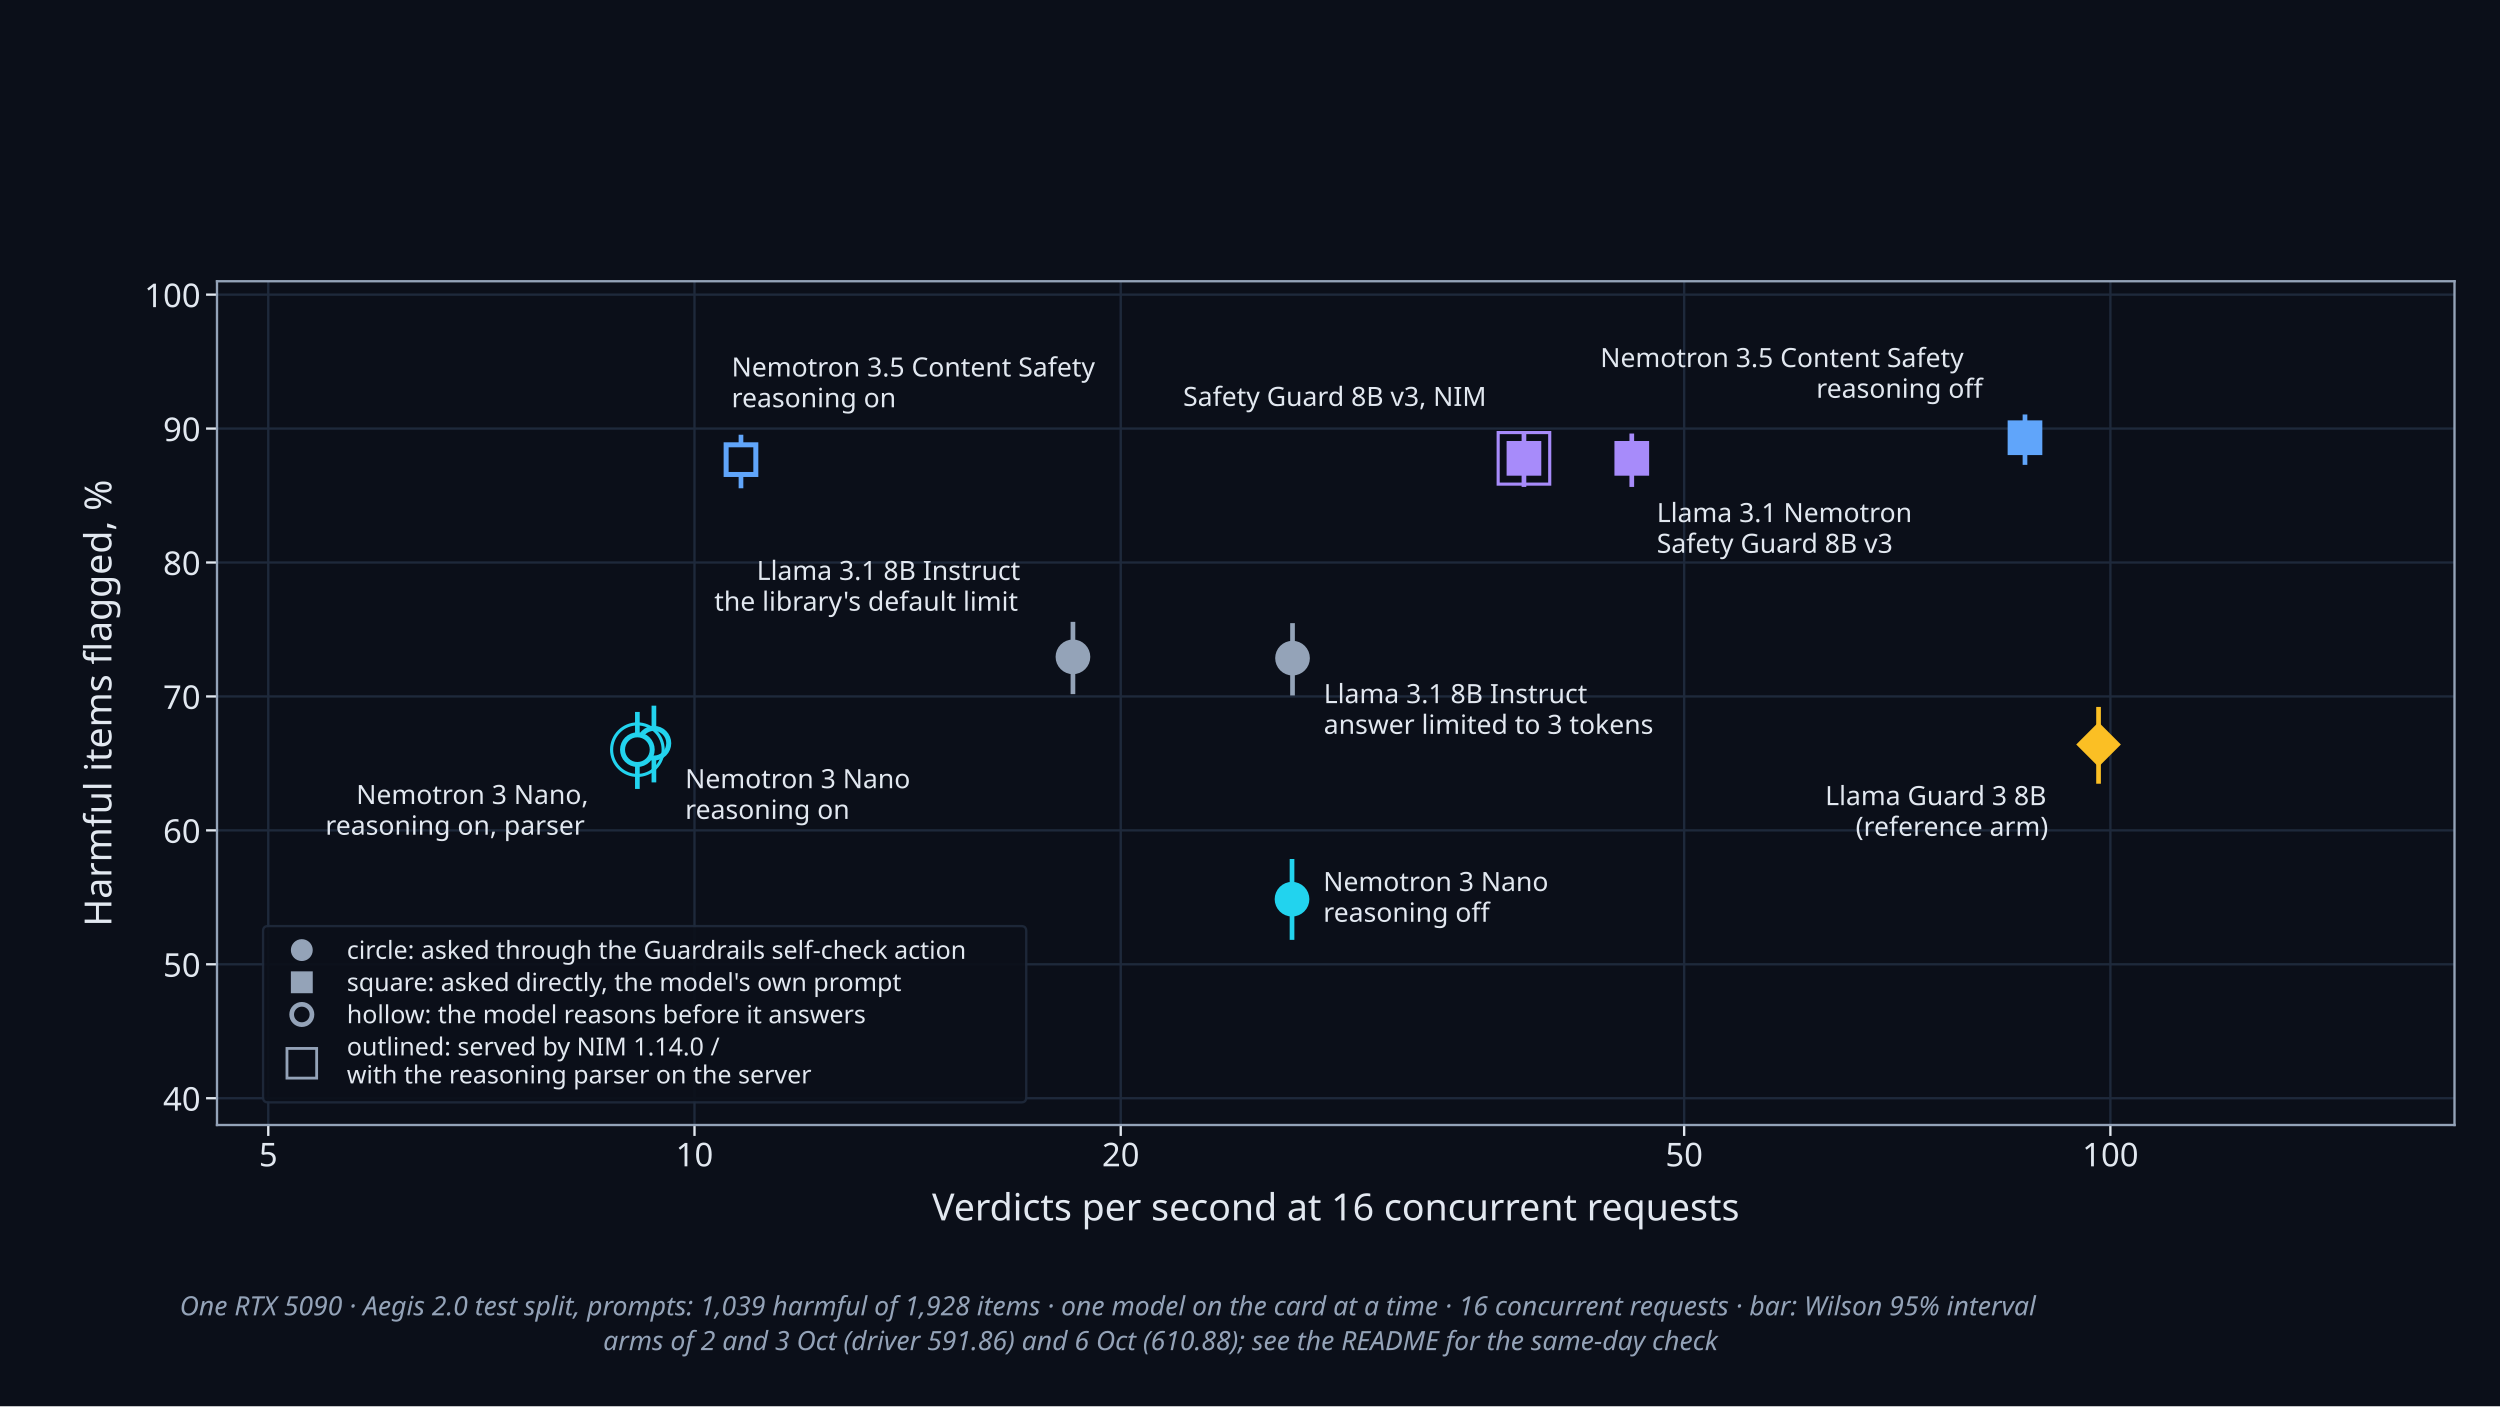
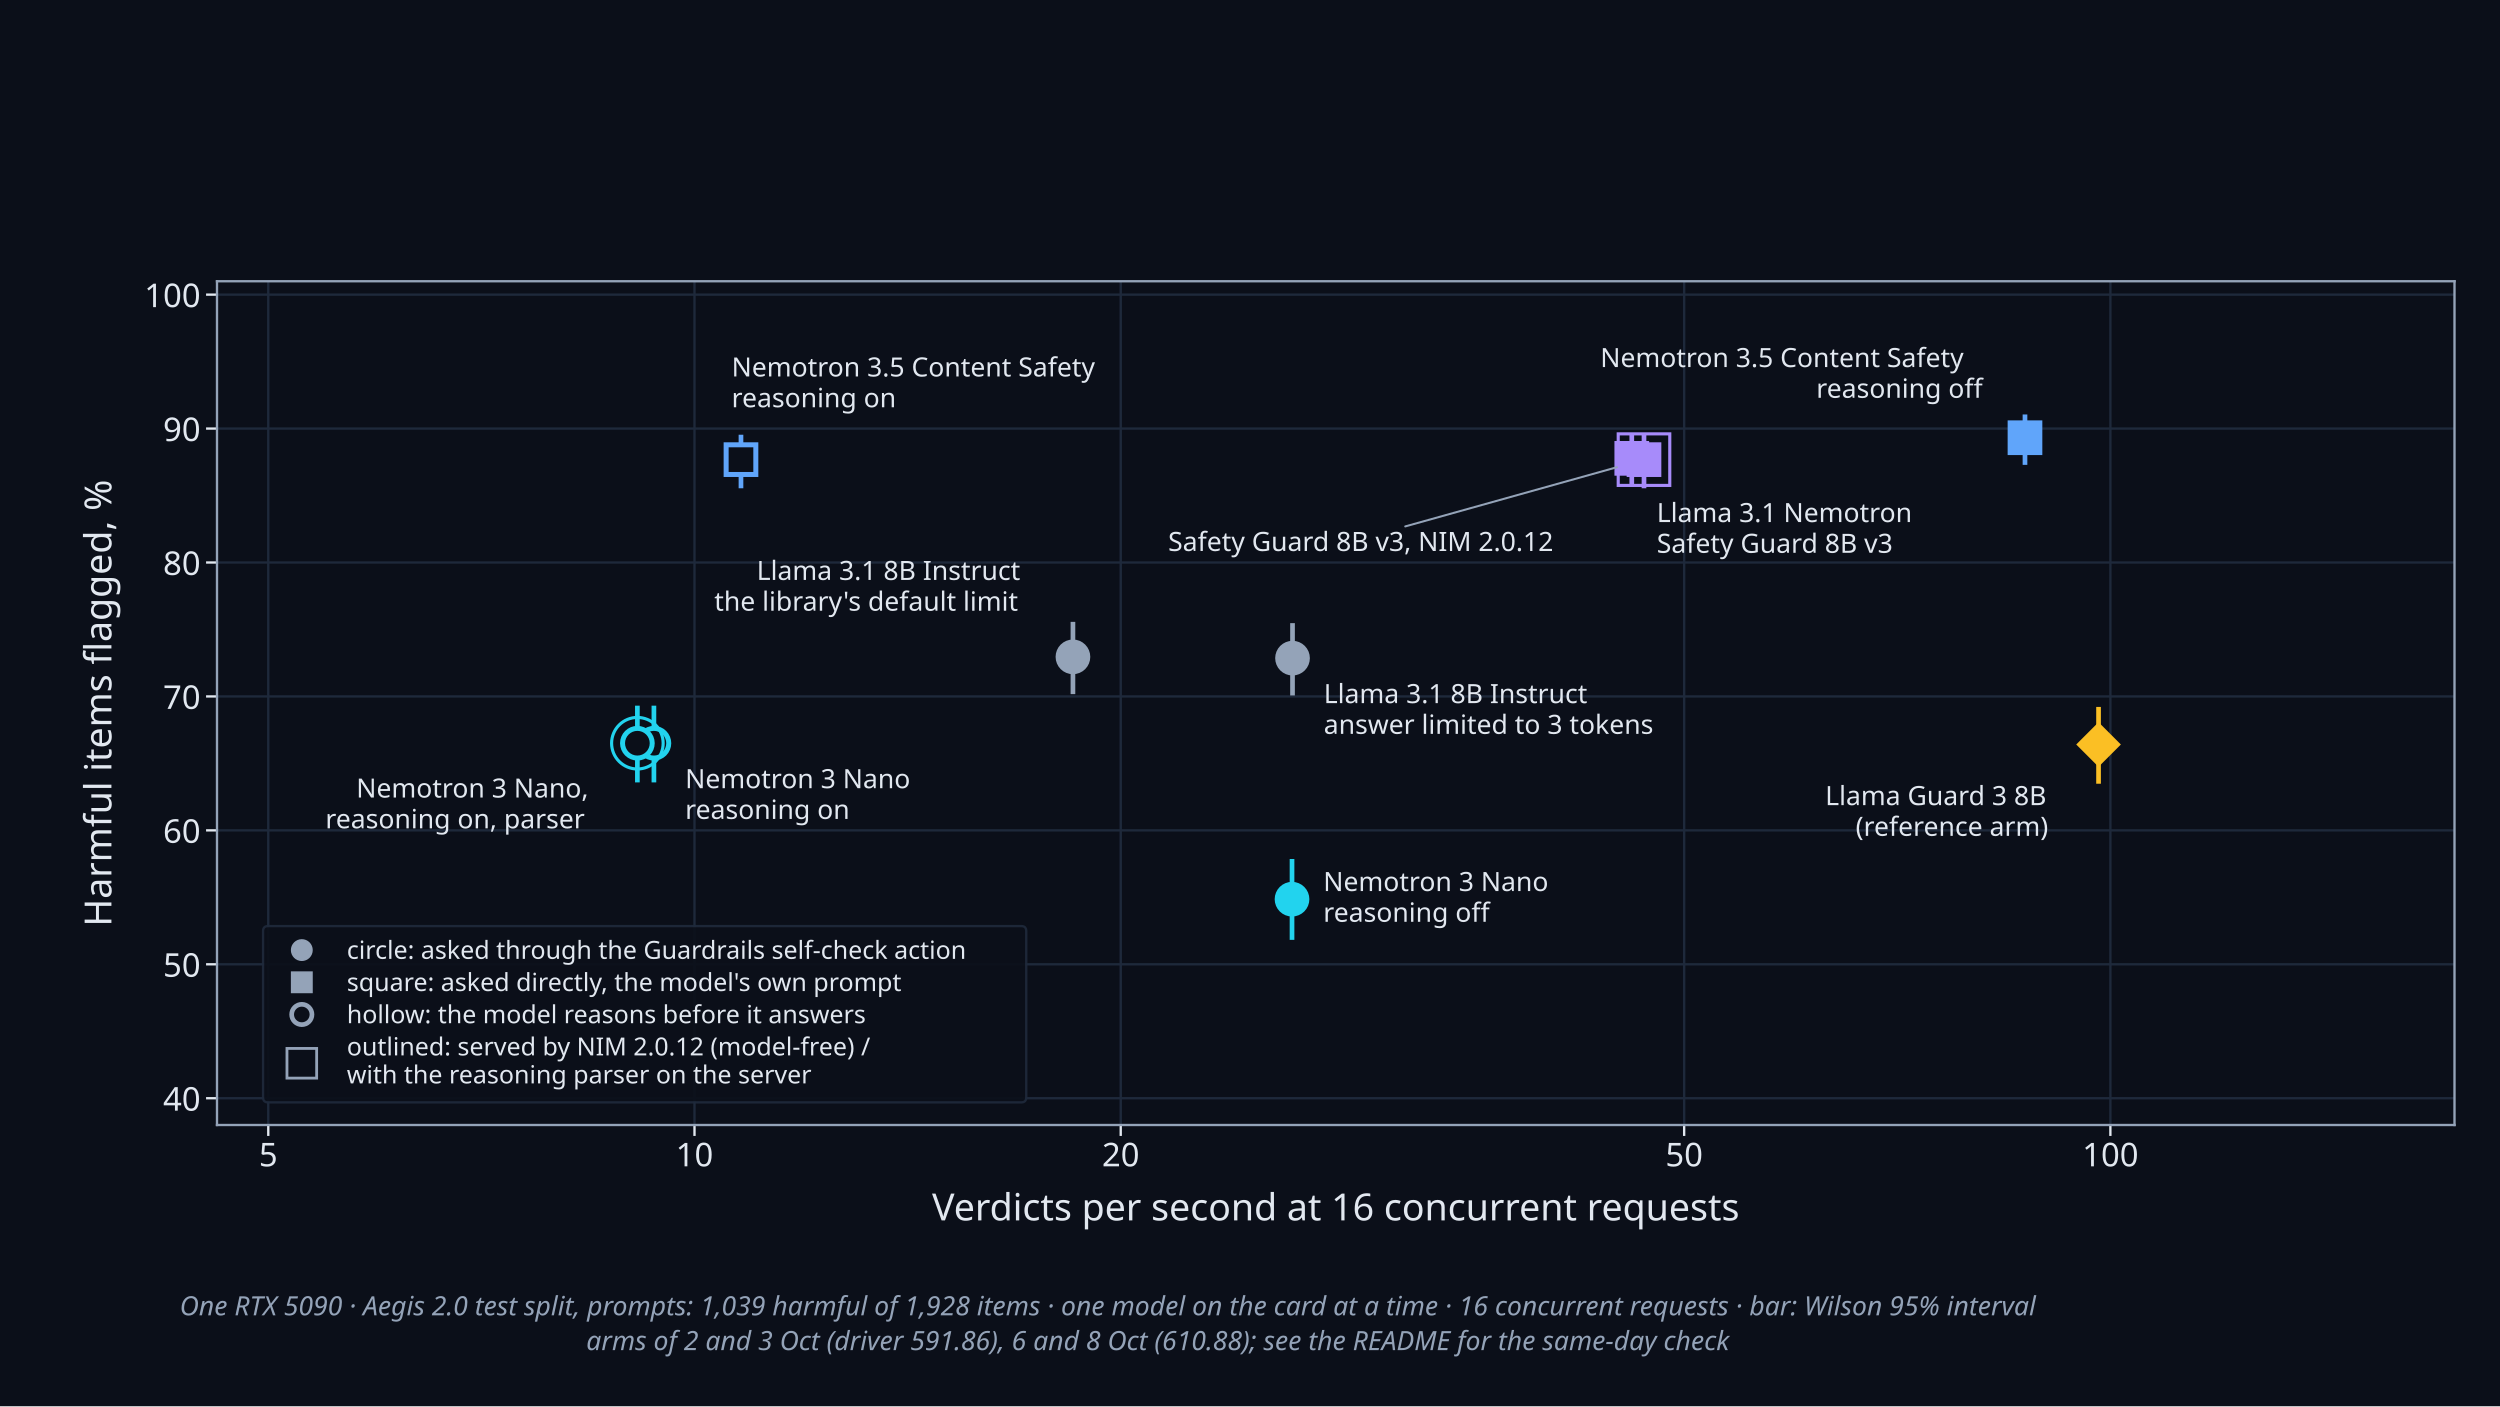
<svg xmlns="http://www.w3.org/2000/svg" xmlns:xlink="http://www.w3.org/1999/xlink" width="1600" height="900" viewBox="0 0 1600 900" version="1.1">
  <defs>
    <style type="text/css">*{stroke-linejoin: round; stroke-linecap: butt}</style>
  </defs>
  <g id="figure_1">
    <g id="patch_1">
      <path d="M 0 900  L 1600 900  L 1600 0  L 0 0  z " style="fill: #0b0f19" />
    </g>
    <g id="axes_1">
      <g id="patch_2">
        <path d="M 138.88 720  L 1570.88 720  L 1570.88 180  L 138.88 180  z " style="fill: #0b0f19" />
      </g>
      <g id="matplotlib.axis_1">
        <g id="xtick_1">
          <g id="line2d_1">
            <path d="M 171.694 720  L 171.694 180  " clip-path="url(#p97b2269379)" style="fill: none; stroke: #1e293b; stroke-width: 1.5; stroke-linecap: square" />
          </g>
          <g id="line2d_2">
            <defs>
              <path id="m43cc0d73b4" d="M 0 0  L 0 7  " style="stroke: #e2e8f0; stroke-width: 1.5" />
            </defs>
            <g>
              <use xlink:href="#m43cc0d73b4" x="171.694" y="720" style="fill: #e2e8f0; stroke: #e2e8f0; stroke-width: 1.5" />
            </g>
          </g>
          <g id="text_1">
            <text style="font-size: 21px; font-family: 'Space Grotesk', sans-serif; text-anchor: middle; fill: #e2e8f0" x="171.694" y="746.457" transform="rotate(-0 171.6943 746.4567)">5</text>
          </g>
        </g>
        <g id="xtick_2">
          <g id="line2d_3">
            <path d="M 444.478 720  L 444.478 180  " clip-path="url(#p97b2269379)" style="fill: none; stroke: #1e293b; stroke-width: 1.5; stroke-linecap: square" />
          </g>
          <g id="line2d_4">
            <g>
              <use xlink:href="#m43cc0d73b4" x="444.478" y="720" style="fill: #e2e8f0; stroke: #e2e8f0; stroke-width: 1.5" />
            </g>
          </g>
          <g id="text_2">
            <text style="font-size: 21px; font-family: 'Space Grotesk', sans-serif; text-anchor: middle; fill: #e2e8f0" x="444.478" y="746.457" transform="rotate(-0 444.4782 746.4567)">10</text>
          </g>
        </g>
        <g id="xtick_3">
          <g id="line2d_5">
            <path d="M 717.262 720  L 717.262 180  " clip-path="url(#p97b2269379)" style="fill: none; stroke: #1e293b; stroke-width: 1.5; stroke-linecap: square" />
          </g>
          <g id="line2d_6">
            <g>
              <use xlink:href="#m43cc0d73b4" x="717.262" y="720" style="fill: #e2e8f0; stroke: #e2e8f0; stroke-width: 1.5" />
            </g>
          </g>
          <g id="text_3">
            <text style="font-size: 21px; font-family: 'Space Grotesk', sans-serif; text-anchor: middle; fill: #e2e8f0" x="717.262" y="746.457" transform="rotate(-0 717.2621 746.4567)">20</text>
          </g>
        </g>
        <g id="xtick_4">
          <g id="line2d_7">
            <path d="M 1077.863 720  L 1077.863 180  " clip-path="url(#p97b2269379)" style="fill: none; stroke: #1e293b; stroke-width: 1.5; stroke-linecap: square" />
          </g>
          <g id="line2d_8">
            <g>
              <use xlink:href="#m43cc0d73b4" x="1077.863" y="720" style="fill: #e2e8f0; stroke: #e2e8f0; stroke-width: 1.5" />
            </g>
          </g>
          <g id="text_4">
            <text style="font-size: 21px; font-family: 'Space Grotesk', sans-serif; text-anchor: middle; fill: #e2e8f0" x="1077.863" y="746.457" transform="rotate(-0 1077.863 746.4567)">50</text>
          </g>
        </g>
        <g id="xtick_5">
          <g id="line2d_9">
            <path d="M 1350.647 720  L 1350.647 180  " clip-path="url(#p97b2269379)" style="fill: none; stroke: #1e293b; stroke-width: 1.5; stroke-linecap: square" />
          </g>
          <g id="line2d_10">
            <g>
              <use xlink:href="#m43cc0d73b4" x="1350.647" y="720" style="fill: #e2e8f0; stroke: #e2e8f0; stroke-width: 1.5" />
            </g>
          </g>
          <g id="text_5">
            <text style="font-size: 21px; font-family: 'Space Grotesk', sans-serif; text-anchor: middle; fill: #e2e8f0" x="1350.647" y="746.457" transform="rotate(-0 1350.647 746.4567)">100</text>
          </g>
        </g>
        <g id="text_6">
          <text style="font-size: 24px; font-family: 'Space Grotesk', sans-serif; text-anchor: middle; fill: #e2e8f0" x="854.88" y="781.06" transform="rotate(-0 854.88 781.0603)">Verdicts per second at 16 concurrent requests</text>
        </g>
      </g>
      <g id="matplotlib.axis_2">
        <g id="ytick_1">
          <g id="line2d_11">
            <path d="M 138.88 702.857  L 1570.88 702.857  " clip-path="url(#p97b2269379)" style="fill: none; stroke: #1e293b; stroke-width: 1.5; stroke-linecap: square" />
          </g>
          <g id="line2d_12">
            <defs>
              <path id="mf7e3c750fd" d="M 0 0  L -7 0  " style="stroke: #e2e8f0; stroke-width: 1.5" />
            </defs>
            <g>
              <use xlink:href="#mf7e3c750fd" x="138.88" y="702.857" style="fill: #e2e8f0; stroke: #e2e8f0; stroke-width: 1.5" />
            </g>
          </g>
          <g id="text_7">
            <text style="font-size: 21px; font-family: 'Space Grotesk', sans-serif; text-anchor: end; fill: #e2e8f0" x="128.38" y="710.836" transform="rotate(-0 128.38 710.8355)">40</text>
          </g>
        </g>
        <g id="ytick_2">
          <g id="line2d_13">
            <path d="M 138.88 617.143  L 1570.88 617.143  " clip-path="url(#p97b2269379)" style="fill: none; stroke: #1e293b; stroke-width: 1.5; stroke-linecap: square" />
          </g>
          <g id="line2d_14">
            <g>
              <use xlink:href="#mf7e3c750fd" x="138.88" y="617.143" style="fill: #e2e8f0; stroke: #e2e8f0; stroke-width: 1.5" />
            </g>
          </g>
          <g id="text_8">
            <text style="font-size: 21px; font-family: 'Space Grotesk', sans-serif; text-anchor: end; fill: #e2e8f0" x="128.38" y="625.121" transform="rotate(-0 128.38 625.1212)">50</text>
          </g>
        </g>
        <g id="ytick_3">
          <g id="line2d_15">
            <path d="M 138.88 531.429  L 1570.88 531.429  " clip-path="url(#p97b2269379)" style="fill: none; stroke: #1e293b; stroke-width: 1.5; stroke-linecap: square" />
          </g>
          <g id="line2d_16">
            <g>
              <use xlink:href="#mf7e3c750fd" x="138.88" y="531.429" style="fill: #e2e8f0; stroke: #e2e8f0; stroke-width: 1.5" />
            </g>
          </g>
          <g id="text_9">
            <text style="font-size: 21px; font-family: 'Space Grotesk', sans-serif; text-anchor: end; fill: #e2e8f0" x="128.38" y="539.407" transform="rotate(-0 128.38 539.4069)">60</text>
          </g>
        </g>
        <g id="ytick_4">
          <g id="line2d_17">
            <path d="M 138.88 445.714  L 1570.88 445.714  " clip-path="url(#p97b2269379)" style="fill: none; stroke: #1e293b; stroke-width: 1.5; stroke-linecap: square" />
          </g>
          <g id="line2d_18">
            <g>
              <use xlink:href="#mf7e3c750fd" x="138.88" y="445.714" style="fill: #e2e8f0; stroke: #e2e8f0; stroke-width: 1.5" />
            </g>
          </g>
          <g id="text_10">
            <text style="font-size: 21px; font-family: 'Space Grotesk', sans-serif; text-anchor: end; fill: #e2e8f0" x="128.38" y="453.693" transform="rotate(-0 128.38 453.6926)">70</text>
          </g>
        </g>
        <g id="ytick_5">
          <g id="line2d_19">
            <path d="M 138.88 360  L 1570.88 360  " clip-path="url(#p97b2269379)" style="fill: none; stroke: #1e293b; stroke-width: 1.5; stroke-linecap: square" />
          </g>
          <g id="line2d_20">
            <g>
              <use xlink:href="#mf7e3c750fd" x="138.88" y="360" style="fill: #e2e8f0; stroke: #e2e8f0; stroke-width: 1.5" />
            </g>
          </g>
          <g id="text_11">
            <text style="font-size: 21px; font-family: 'Space Grotesk', sans-serif; text-anchor: end; fill: #e2e8f0" x="128.38" y="367.978" transform="rotate(-0 128.38 367.9784)">80</text>
          </g>
        </g>
        <g id="ytick_6">
          <g id="line2d_21">
            <path d="M 138.88 274.286  L 1570.88 274.286  " clip-path="url(#p97b2269379)" style="fill: none; stroke: #1e293b; stroke-width: 1.5; stroke-linecap: square" />
          </g>
          <g id="line2d_22">
            <g>
              <use xlink:href="#mf7e3c750fd" x="138.88" y="274.286" style="fill: #e2e8f0; stroke: #e2e8f0; stroke-width: 1.5" />
            </g>
          </g>
          <g id="text_12">
            <text style="font-size: 21px; font-family: 'Space Grotesk', sans-serif; text-anchor: end; fill: #e2e8f0" x="128.38" y="282.264" transform="rotate(-0 128.38 282.2641)">90</text>
          </g>
        </g>
        <g id="ytick_7">
          <g id="line2d_23">
            <path d="M 138.88 188.571  L 1570.88 188.571  " clip-path="url(#p97b2269379)" style="fill: none; stroke: #1e293b; stroke-width: 1.5; stroke-linecap: square" />
          </g>
          <g id="line2d_24">
            <g>
              <use xlink:href="#mf7e3c750fd" x="138.88" y="188.571" style="fill: #e2e8f0; stroke: #e2e8f0; stroke-width: 1.5" />
            </g>
          </g>
          <g id="text_13">
            <text style="font-size: 21px; font-family: 'Space Grotesk', sans-serif; text-anchor: end; fill: #e2e8f0" x="128.38" y="196.55" transform="rotate(-0 128.38 196.5498)">100</text>
          </g>
        </g>
        <g id="text_14">
          <text style="font-size: 24px; font-family: 'Space Grotesk', sans-serif; text-anchor: middle; fill: #e2e8f0" x="71.305" y="450" transform="rotate(-90 71.305 450)">Harmful items flagged, %</text>
        </g>
      </g>
      <g id="line2d_25">
        <path d="M 827.215 445.08  L 827.215 398.789  " clip-path="url(#p97b2269379)" style="fill: none; stroke: #94a3b8; stroke-width: 3" />
      </g>
      <g id="line2d_26">
        <path d="M 686.68 444.232  L 686.68 397.993  " clip-path="url(#p97b2269379)" style="fill: none; stroke: #94a3b8; stroke-width: 3" />
      </g>
      <g id="line2d_27">
        <path d="M 418.502 500.74  L 418.502 451.623  " clip-path="url(#p97b2269379)" style="fill: none; stroke: #22d3ee; stroke-width: 3" />
      </g>
      <g id="line2d_28">
        <path d="M 826.893 601.524  L 826.893 549.747  " clip-path="url(#p97b2269379)" style="fill: none; stroke: #22d3ee; stroke-width: 3" />
      </g>
      <g id="line2d_29">
        <path d="M 1295.99 297.502  L 1295.99 265.267  " clip-path="url(#p97b2269379)" style="fill: none; stroke: #60a5fa; stroke-width: 3" />
      </g>
      <g id="line2d_30">
        <path d="M 474.224 312.496  L 474.224 278.218  " clip-path="url(#p97b2269379)" style="fill: none; stroke: #60a5fa; stroke-width: 3" />
      </g>
      <g id="line2d_31">
        <path d="M 1044.339 311.617  L 1044.339 277.453  " clip-path="url(#p97b2269379)" style="fill: none; stroke: #a78bfa; stroke-width: 3" />
      </g>
      <g id="line2d_32">
        <path d="M 1343.07 501.58  L 1343.07 452.428  " clip-path="url(#p97b2269379)" style="fill: none; stroke: #fbbf24; stroke-width: 3" />
      </g>
      <g id="line2d_33">
-         <path d="M 975.324 311.617  L 975.324 277.453  " clip-path="url(#p97b2269379)" style="fill: none; stroke: #a78bfa; stroke-width: 3" />
+         <path d="M 407.92 500.74  L 407.92 451.623  " clip-path="url(#p97b2269379)" style="fill: none; stroke: #22d3ee; stroke-width: 3" />
      </g>
      <g id="line2d_34">
-         <path d="M 407.92 504.936  L 407.92 455.647  " clip-path="url(#p97b2269379)" style="fill: none; stroke: #22d3ee; stroke-width: 3" />
+         <path d="M 1052.157 312.496  L 1052.157 278.218  " clip-path="url(#p97b2269379)" style="fill: none; stroke: #a78bfa; stroke-width: 3" />
      </g>
      <g id="patch_3">
        <path d="M 138.88 720  L 138.88 180  " style="fill: none; stroke: #94a3b8; stroke-width: 1.5; stroke-linejoin: miter; stroke-linecap: square" />
      </g>
      <g id="patch_4">
        <path d="M 1570.88 720  L 1570.88 180  " style="fill: none; stroke: #94a3b8; stroke-width: 1.5; stroke-linejoin: miter; stroke-linecap: square" />
      </g>
      <g id="patch_5">
        <path d="M 138.88 720  L 1570.88 720  " style="fill: none; stroke: #94a3b8; stroke-width: 1.5; stroke-linejoin: miter; stroke-linecap: square" />
      </g>
      <g id="patch_6">
        <path d="M 138.88 180  L 1570.88 180  " style="fill: none; stroke: #94a3b8; stroke-width: 1.5; stroke-linejoin: miter; stroke-linecap: square" />
      </g>
      <g id="line2d_35">
        <defs>
          <path id="m9d87c7599b" d="M 0 9.5  C 2.519 9.5 4.936 8.499 6.718 6.718  C 8.499 4.936 9.5 2.519 9.5 0  C 9.5 -2.519 8.499 -4.936 6.718 -6.718  C 4.936 -8.499 2.519 -9.5 0 -9.5  C -2.519 -9.5 -4.936 -8.499 -6.718 -6.718  C -8.499 -4.936 -9.5 -2.519 -9.5 0  C -9.5 2.519 -8.499 4.936 -6.718 6.718  C -4.936 8.499 -2.519 9.5 0 9.5  z " style="stroke: #94a3b8; stroke-width: 3.2" />
        </defs>
        <g clip-path="url(#p97b2269379)">
          <use xlink:href="#m9d87c7599b" x="827.215" y="421.213" style="fill: #94a3b8; stroke: #94a3b8; stroke-width: 3.2" />
        </g>
      </g>
      <g id="text_15">
        <text style="font-size: 17px; font-family: 'Space Grotesk', sans-serif; fill: #e2e8f0" transform="translate(847.2146 449.9951)">Llama 3.1 8B Instruct</text>
        <text style="font-size: 17px; font-family: 'Space Grotesk', sans-serif; fill: #e2e8f0" transform="translate(847.2146 469.6772)">answer limited to 3 tokens</text>
      </g>
      <g id="line2d_36">
        <g clip-path="url(#p97b2269379)">
          <use xlink:href="#m9d87c7599b" x="686.68" y="420.388" style="fill: #94a3b8; stroke: #94a3b8; stroke-width: 3.2" />
        </g>
      </g>
      <g id="text_16">
        <text style="font-size: 17px; font-family: 'Space Grotesk', sans-serif; fill: #e2e8f0" transform="translate(484.2831 371.1701)">Llama 3.1 8B Instruct</text>
        <text style="font-size: 17px; font-family: 'Space Grotesk', sans-serif; fill: #e2e8f0" transform="translate(457.1416 390.8523)">the library's default limit</text>
      </g>
      <g id="line2d_37">
        <defs>
          <path id="mc0431d67ab" d="M 0 9.5  C 2.519 9.5 4.936 8.499 6.718 6.718  C 8.499 4.936 9.5 2.519 9.5 0  C 9.5 -2.519 8.499 -4.936 6.718 -6.718  C 4.936 -8.499 2.519 -9.5 0 -9.5  C -2.519 -9.5 -4.936 -8.499 -6.718 -6.718  C -8.499 -4.936 -9.5 -2.519 -9.5 0  C -9.5 2.519 -8.499 4.936 -6.718 6.718  C -4.936 8.499 -2.519 9.5 0 9.5  z " style="stroke: #22d3ee; stroke-width: 3.2" />
        </defs>
        <g clip-path="url(#p97b2269379)">
          <use xlink:href="#mc0431d67ab" x="418.502" y="475.661" style="fill: #0b0f19; stroke: #22d3ee; stroke-width: 3.2" />
        </g>
      </g>
      <g id="text_17">
        <text style="font-size: 17px; font-family: 'Space Grotesk', sans-serif; fill: #e2e8f0" transform="translate(438.5018 504.443)">Nemotron 3 Nano</text>
        <text style="font-size: 17px; font-family: 'Space Grotesk', sans-serif; fill: #e2e8f0" transform="translate(438.5018 524.1252)">reasoning on</text>
      </g>
      <g id="line2d_38">
        <defs>
          <path id="mebccdd58ef" d="M 0 9.5  C 2.519 9.5 4.936 8.499 6.718 6.718  C 8.499 4.936 9.5 2.519 9.5 0  C 9.5 -2.519 8.499 -4.936 6.718 -6.718  C 4.936 -8.499 2.519 -9.5 0 -9.5  C -2.519 -9.5 -4.936 -8.499 -6.718 -6.718  C -8.499 -4.936 -9.5 -2.519 -9.5 0  C -9.5 2.519 -8.499 4.936 -6.718 6.718  C -4.936 8.499 -2.519 9.5 0 9.5  z " style="stroke: #22d3ee; stroke-width: 3.2" />
        </defs>
        <g clip-path="url(#p97b2269379)">
          <use xlink:href="#mebccdd58ef" x="826.893" y="575.482" style="fill: #22d3ee; stroke: #22d3ee; stroke-width: 3.2" />
        </g>
      </g>
      <g id="text_18">
        <text style="font-size: 17px; font-family: 'Space Grotesk', sans-serif; fill: #e2e8f0" transform="translate(846.8926 570.2643)">Nemotron 3 Nano</text>
        <text style="font-size: 17px; font-family: 'Space Grotesk', sans-serif; fill: #e2e8f0" transform="translate(846.8926 589.9465)">reasoning off</text>
      </g>
      <g id="line2d_39">
        <defs>
          <path id="m518bb4d408" d="M -9.5 9.5  L 9.5 9.5  L 9.5 -9.5  L -9.5 -9.5  z " style="stroke: #60a5fa; stroke-width: 3.2; stroke-linejoin: miter" />
        </defs>
        <g clip-path="url(#p97b2269379)">
          <use xlink:href="#m518bb4d408" x="1295.99" y="280.143" style="fill: #60a5fa; stroke: #60a5fa; stroke-width: 3.2; stroke-linejoin: miter" />
        </g>
      </g>
      <g id="text_19">
        <text style="font-size: 17px; font-family: 'Space Grotesk', sans-serif; fill: #e2e8f0" transform="translate(1024.17 234.9254)">Nemotron 3.5 Content Safety</text>
        <text style="font-size: 17px; font-family: 'Space Grotesk', sans-serif; fill: #e2e8f0" transform="translate(1162.412 254.6075)">reasoning off</text>
      </g>
      <g id="line2d_40">
        <defs>
          <path id="m0709bcf108" d="M -9.5 9.5  L 9.5 9.5  L 9.5 -9.5  L -9.5 -9.5  z " style="stroke: #60a5fa; stroke-width: 3.2; stroke-linejoin: miter" />
        </defs>
        <g clip-path="url(#p97b2269379)">
          <use xlink:href="#m0709bcf108" x="474.224" y="294.167" style="fill: #0b0f19; stroke: #60a5fa; stroke-width: 3.2; stroke-linejoin: miter" />
        </g>
      </g>
      <g id="text_20">
        <text style="font-size: 17px; font-family: 'Space Grotesk', sans-serif; fill: #e2e8f0" transform="translate(468.2238 240.9499)">Nemotron 3.5 Content Safety</text>
        <text style="font-size: 17px; font-family: 'Space Grotesk', sans-serif; fill: #e2e8f0" transform="translate(468.2238 260.632)">reasoning on</text>
      </g>
      <g id="line2d_41">
        <defs>
          <path id="m5f382185e4" d="M -9.5 9.5  L 9.5 9.5  L 9.5 -9.5  L -9.5 -9.5  z " style="stroke: #a78bfa; stroke-width: 3.2; stroke-linejoin: miter" />
        </defs>
        <g clip-path="url(#p97b2269379)">
          <use xlink:href="#m5f382185e4" x="1044.339" y="293.342" style="fill: #a78bfa; stroke: #a78bfa; stroke-width: 3.2; stroke-linejoin: miter" />
        </g>
      </g>
      <g id="text_21">
        <text style="font-size: 17px; font-family: 'Space Grotesk', sans-serif; fill: #e2e8f0" transform="translate(1060.339 334.1249)">Llama 3.1 Nemotron</text>
        <text style="font-size: 17px; font-family: 'Space Grotesk', sans-serif; fill: #e2e8f0" transform="translate(1060.339 353.807)">Safety Guard 8B v3</text>
      </g>
      <g id="line2d_42">
        <defs>
          <path id="m1caae29701" d="M 0 12.021  L 12.021 0  L 0 -12.021  L -12.021 0  z " style="stroke: #fbbf24; stroke-width: 3.2; stroke-linejoin: miter" />
        </defs>
        <g clip-path="url(#p97b2269379)">
          <use xlink:href="#m1caae29701" x="1343.07" y="476.486" style="fill: #fbbf24; stroke: #fbbf24; stroke-width: 3.2; stroke-linejoin: miter" />
        </g>
      </g>
      <g id="text_22">
        <text style="font-size: 17px; font-family: 'Space Grotesk', sans-serif; fill: #e2e8f0" transform="translate(1168.128 515.268)">Llama Guard 3 8B</text>
        <text style="font-size: 17px; font-family: 'Space Grotesk', sans-serif; fill: #e2e8f0" transform="translate(1187.575 534.9502)">(reference arm)</text>
      </g>
      <g id="line2d_43">
        <g clip-path="url(#p97b2269379)">
-           <use xlink:href="#m5f382185e4" x="975.324" y="293.342" style="fill: #a78bfa; stroke: #a78bfa; stroke-width: 3.2; stroke-linejoin: miter" />
+           <use xlink:href="#mc0431d67ab" x="407.92" y="475.661" style="fill: #0b0f19; stroke: #22d3ee; stroke-width: 3.2" />
        </g>
      </g>
      <g id="line2d_44">
        <defs>
+           <path id="m205d1415a5" d="M 0 16.5  C 4.376 16.5 8.573 14.761 11.667 11.667  C 14.761 8.573 16.5 4.376 16.5 0  C 16.5 -4.376 14.761 -8.573 11.667 -11.667  C 8.573 -14.761 4.376 -16.5 0 -16.5  C -4.376 -16.5 -8.573 -14.761 -11.667 -11.667  C -14.761 -8.573 -16.5 -4.376 -16.5 0  C -16.5 4.376 -14.761 8.573 -11.667 11.667  C -8.573 14.761 -4.376 16.5 0 16.5  z " style="stroke: #22d3ee; stroke-width: 2" />
+         </defs>
+         <g clip-path="url(#p97b2269379)">
+           <use xlink:href="#m205d1415a5" x="407.92" y="475.661" style="fill-opacity: 0; stroke: #22d3ee; stroke-width: 2" />
+         </g>
+       </g>
+       <g id="text_23">
+         <text style="font-size: 17px; font-family: 'Space Grotesk', sans-serif; fill: #e2e8f0" transform="translate(227.9981 510.443)">Nemotron 3 Nano,</text>
+         <text style="font-size: 17px; font-family: 'Space Grotesk', sans-serif; fill: #e2e8f0" transform="translate(208.2277 530.1252)">reasoning on, parser</text>
+       </g>
+       <g id="line2d_45">
+         <g clip-path="url(#p97b2269379)">
+           <use xlink:href="#m5f382185e4" x="1052.157" y="294.167" style="fill: #a78bfa; stroke: #a78bfa; stroke-width: 3.2; stroke-linejoin: miter" />
+         </g>
+       </g>
+       <g id="line2d_46">
+         <defs>
          <path id="mfc89ad89e7" d="M -16.5 16.5  L 16.5 16.5  L 16.5 -16.5  L -16.5 -16.5  z " style="stroke: #a78bfa; stroke-width: 2; stroke-linejoin: miter" />
        </defs>
        <g clip-path="url(#p97b2269379)">
-           <use xlink:href="#mfc89ad89e7" x="975.324" y="293.342" style="fill-opacity: 0; stroke: #a78bfa; stroke-width: 2; stroke-linejoin: miter" />
-         </g>
-       </g>
-       <g id="text_23">
-         <text style="font-size: 17px; font-family: 'Space Grotesk', sans-serif; text-anchor: end; fill: #e2e8f0" x="951.324" y="259.807" transform="rotate(-0 951.3237 259.807)">Safety Guard 8B v3, NIM</text>
-       </g>
-       <g id="line2d_45">
-         <g clip-path="url(#p97b2269379)">
-           <use xlink:href="#mc0431d67ab" x="407.92" y="479.786" style="fill: #0b0f19; stroke: #22d3ee; stroke-width: 3.2" />
-         </g>
-       </g>
-       <g id="line2d_46">
-         <defs>
-           <path id="m205d1415a5" d="M 0 16.5  C 4.376 16.5 8.573 14.761 11.667 11.667  C 14.761 8.573 16.5 4.376 16.5 0  C 16.5 -4.376 14.761 -8.573 11.667 -11.667  C 8.573 -14.761 4.376 -16.5 0 -16.5  C -4.376 -16.5 -8.573 -14.761 -11.667 -11.667  C -14.761 -8.573 -16.5 -4.376 -16.5 0  C -16.5 4.376 -14.761 8.573 -11.667 11.667  C -8.573 14.761 -4.376 16.5 0 16.5  z " style="stroke: #22d3ee; stroke-width: 2" />
-         </defs>
-         <g clip-path="url(#p97b2269379)">
-           <use xlink:href="#m205d1415a5" x="407.92" y="479.786" style="fill-opacity: 0; stroke: #22d3ee; stroke-width: 2" />
-         </g>
+           <use xlink:href="#mfc89ad89e7" x="1052.157" y="294.167" style="fill-opacity: 0; stroke: #a78bfa; stroke-width: 2; stroke-linejoin: miter" />
+         </g>
+       </g>
+       <g id="patch_7">
+         <path d="M 899.371 336.906  Q 967.098 317.961 1034.826 299.015  " style="fill: none; stroke: #94a3b8; stroke-width: 1.3; stroke-linecap: round" />
      </g>
      <g id="text_24">
-         <text style="font-size: 17px; font-family: 'Space Grotesk', sans-serif; fill: #e2e8f0" transform="translate(227.9981 514.5679)">Nemotron 3 Nano,</text>
-         <text style="font-size: 17px; font-family: 'Space Grotesk', sans-serif; fill: #e2e8f0" transform="translate(208.2277 534.25)">reasoning on, parser</text>
+         <text style="font-size: 17px; font-family: 'Space Grotesk', sans-serif; text-anchor: end; fill: #e2e8f0" x="994.157" y="352.632" transform="rotate(-0 994.157 352.632)">Safety Guard 8B v3, NIM 2.0.12</text>
      </g>
      <g id="legend_1">
-         <g id="patch_7">
+         <g id="patch_8">
          <path d="M 171.56 705.52  L 653.6 705.52  Q 656.8 705.52 656.8 702.32  L 656.8 595.904  Q 656.8 592.703 653.6 592.703  L 171.56 592.703  Q 168.36 592.703 168.36 595.904  L 168.36 702.32  Q 168.36 705.52 171.56 705.52  z " style="fill: #0b0f19; opacity: 0.92; stroke: #1e293b; stroke-width: 1.5; stroke-linejoin: miter" />
        </g>
        <g id="line2d_47">
          <defs>
            <path id="m031a6bbb39" d="M 0 6.5  C 1.724 6.5 3.377 5.815 4.596 4.596  C 5.815 3.377 6.5 1.724 6.5 0  C 6.5 -1.724 5.815 -3.377 4.596 -4.596  C 3.377 -5.815 1.724 -6.5 0 -6.5  C -1.724 -6.5 -3.377 -5.815 -4.596 -4.596  C -5.815 -3.377 -6.5 -1.724 -6.5 0  C -6.5 1.724 -5.815 3.377 -4.596 4.596  C -3.377 5.815 -1.724 6.5 0 6.5  z " style="stroke: #94a3b8" />
          </defs>
          <g>
            <use xlink:href="#m031a6bbb39" x="193.16" y="608.061" style="fill: #94a3b8; stroke: #94a3b8" />
          </g>
        </g>
        <g id="text_25">
          <text style="font-size: 16px; font-family: 'Space Grotesk', sans-serif; text-anchor: start; fill: #e2e8f0" x="221.96" y="613.661" transform="rotate(-0 221.96 613.661)">circle: asked through the Guardrails self-check action</text>
        </g>
        <g id="line2d_48">
          <defs>
            <path id="m6cb2d2e30e" d="M -6.5 6.5  L 6.5 6.5  L 6.5 -6.5  L -6.5 -6.5  z " style="stroke: #94a3b8; stroke-linejoin: miter" />
          </defs>
          <g>
            <use xlink:href="#m6cb2d2e30e" x="193.16" y="628.666" style="fill: #94a3b8; stroke: #94a3b8; stroke-linejoin: miter" />
          </g>
        </g>
        <g id="text_26">
          <text style="font-size: 16px; font-family: 'Space Grotesk', sans-serif; text-anchor: start; fill: #e2e8f0" x="221.96" y="634.266" transform="rotate(-0 221.96 634.266)">square: asked directly, the model's own prompt</text>
        </g>
        <g id="line2d_49">
          <defs>
            <path id="m05f1c36a5a" d="M 0 6.5  C 1.724 6.5 3.377 5.815 4.596 4.596  C 5.815 3.377 6.5 1.724 6.5 0  C 6.5 -1.724 5.815 -3.377 4.596 -4.596  C 3.377 -5.815 1.724 -6.5 0 -6.5  C -1.724 -6.5 -3.377 -5.815 -4.596 -4.596  C -5.815 -3.377 -6.5 -1.724 -6.5 0  C -6.5 1.724 -5.815 3.377 -4.596 4.596  C -3.377 5.815 -1.724 6.5 0 6.5  z " style="stroke: #94a3b8; stroke-width: 3" />
          </defs>
          <g>
            <use xlink:href="#m05f1c36a5a" x="193.16" y="649.271" style="fill: #0b0f19; stroke: #94a3b8; stroke-width: 3" />
          </g>
        </g>
        <g id="text_27">
          <text style="font-size: 16px; font-family: 'Space Grotesk', sans-serif; text-anchor: start; fill: #e2e8f0" x="221.96" y="654.871" transform="rotate(-0 221.96 654.871)">hollow: the model reasons before it answers</text>
        </g>
        <g id="line2d_50">
          <defs>
            <path id="m2aef00a93d" d="M -9.5 9.5  L 9.5 9.5  L 9.5 -9.5  L -9.5 -9.5  z " style="stroke: #94a3b8; stroke-width: 1.8; stroke-linejoin: miter" />
          </defs>
          <g>
            <use xlink:href="#m2aef00a93d" x="193.16" y="680.498" style="fill-opacity: 0; stroke: #94a3b8; stroke-width: 1.8; stroke-linejoin: miter" />
          </g>
        </g>
        <g id="text_28">
-           <text style="font-size: 16px; font-family: 'Space Grotesk', sans-serif; fill: #e2e8f0" transform="translate(221.96 675.476)">outlined: served by NIM 1.14.0 /</text>
+           <text style="font-size: 16px; font-family: 'Space Grotesk', sans-serif; fill: #e2e8f0" transform="translate(221.96 675.476)">outlined: served by NIM 2.0.12 (model-free) /</text>
          <text style="font-size: 16px; font-family: 'Space Grotesk', sans-serif; fill: #e2e8f0" transform="translate(221.96 693.3925)">with the reasoning parser on the server</text>
        </g>
      </g>
    </g>
    <g id="text_29">
      <text style="font-style: italic; font-size: 17px; font-family: 'Space Grotesk', sans-serif; fill: #94a3b8" transform="translate(114.989 841.7989)">One RTX 5090 · Aegis 2.0 test split, prompts: 1,039 harmful of 1,928 items · one model on the card at a time · 16 concurrent requests · bar: Wilson 95% interval</text>
-       <text style="font-style: italic; font-size: 17px; font-family: 'Space Grotesk', sans-serif; fill: #94a3b8" transform="translate(385.9969 864.0645)">arms of 2 and 3 Oct (driver 591.86) and 6 Oct (610.88); see the README for the same-day check</text>
+       <text style="font-style: italic; font-size: 17px; font-family: 'Space Grotesk', sans-serif; fill: #94a3b8" transform="translate(375.1859 864.0645)">arms of 2 and 3 Oct (driver 591.86), 6 and 8 Oct (610.88); see the README for the same-day check</text>
    </g>
  </g>
  <defs>
    <clipPath id="p97b2269379">
      <rect x="138.88" y="180" width="1432" height="540" />
    </clipPath>
  </defs>
</svg>
